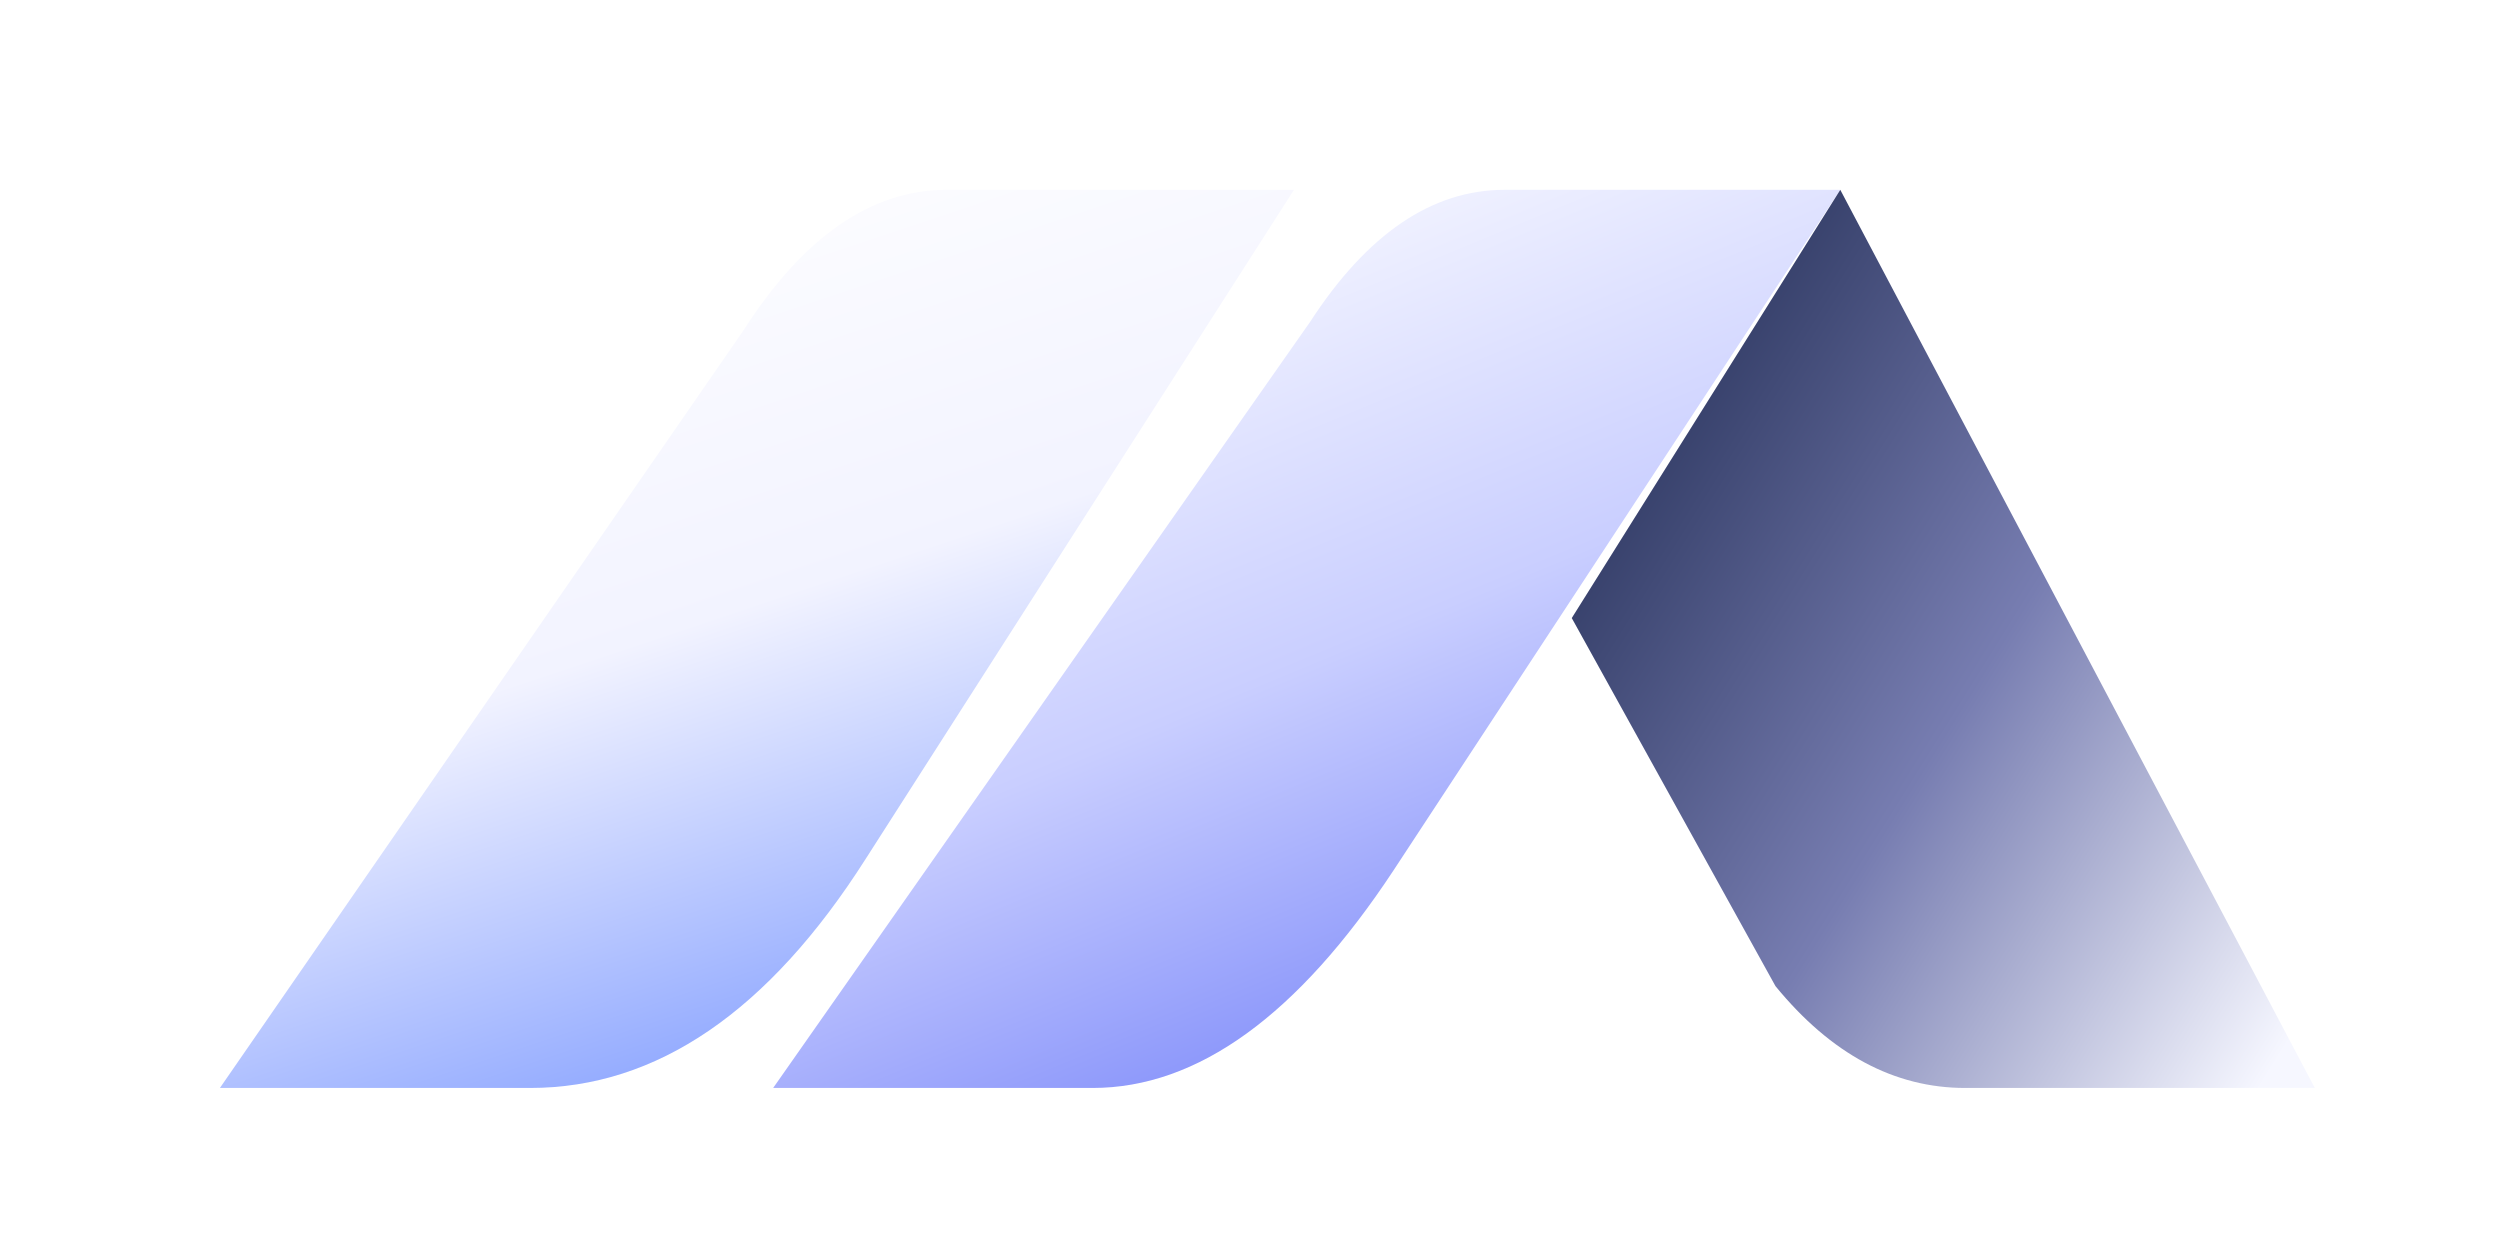
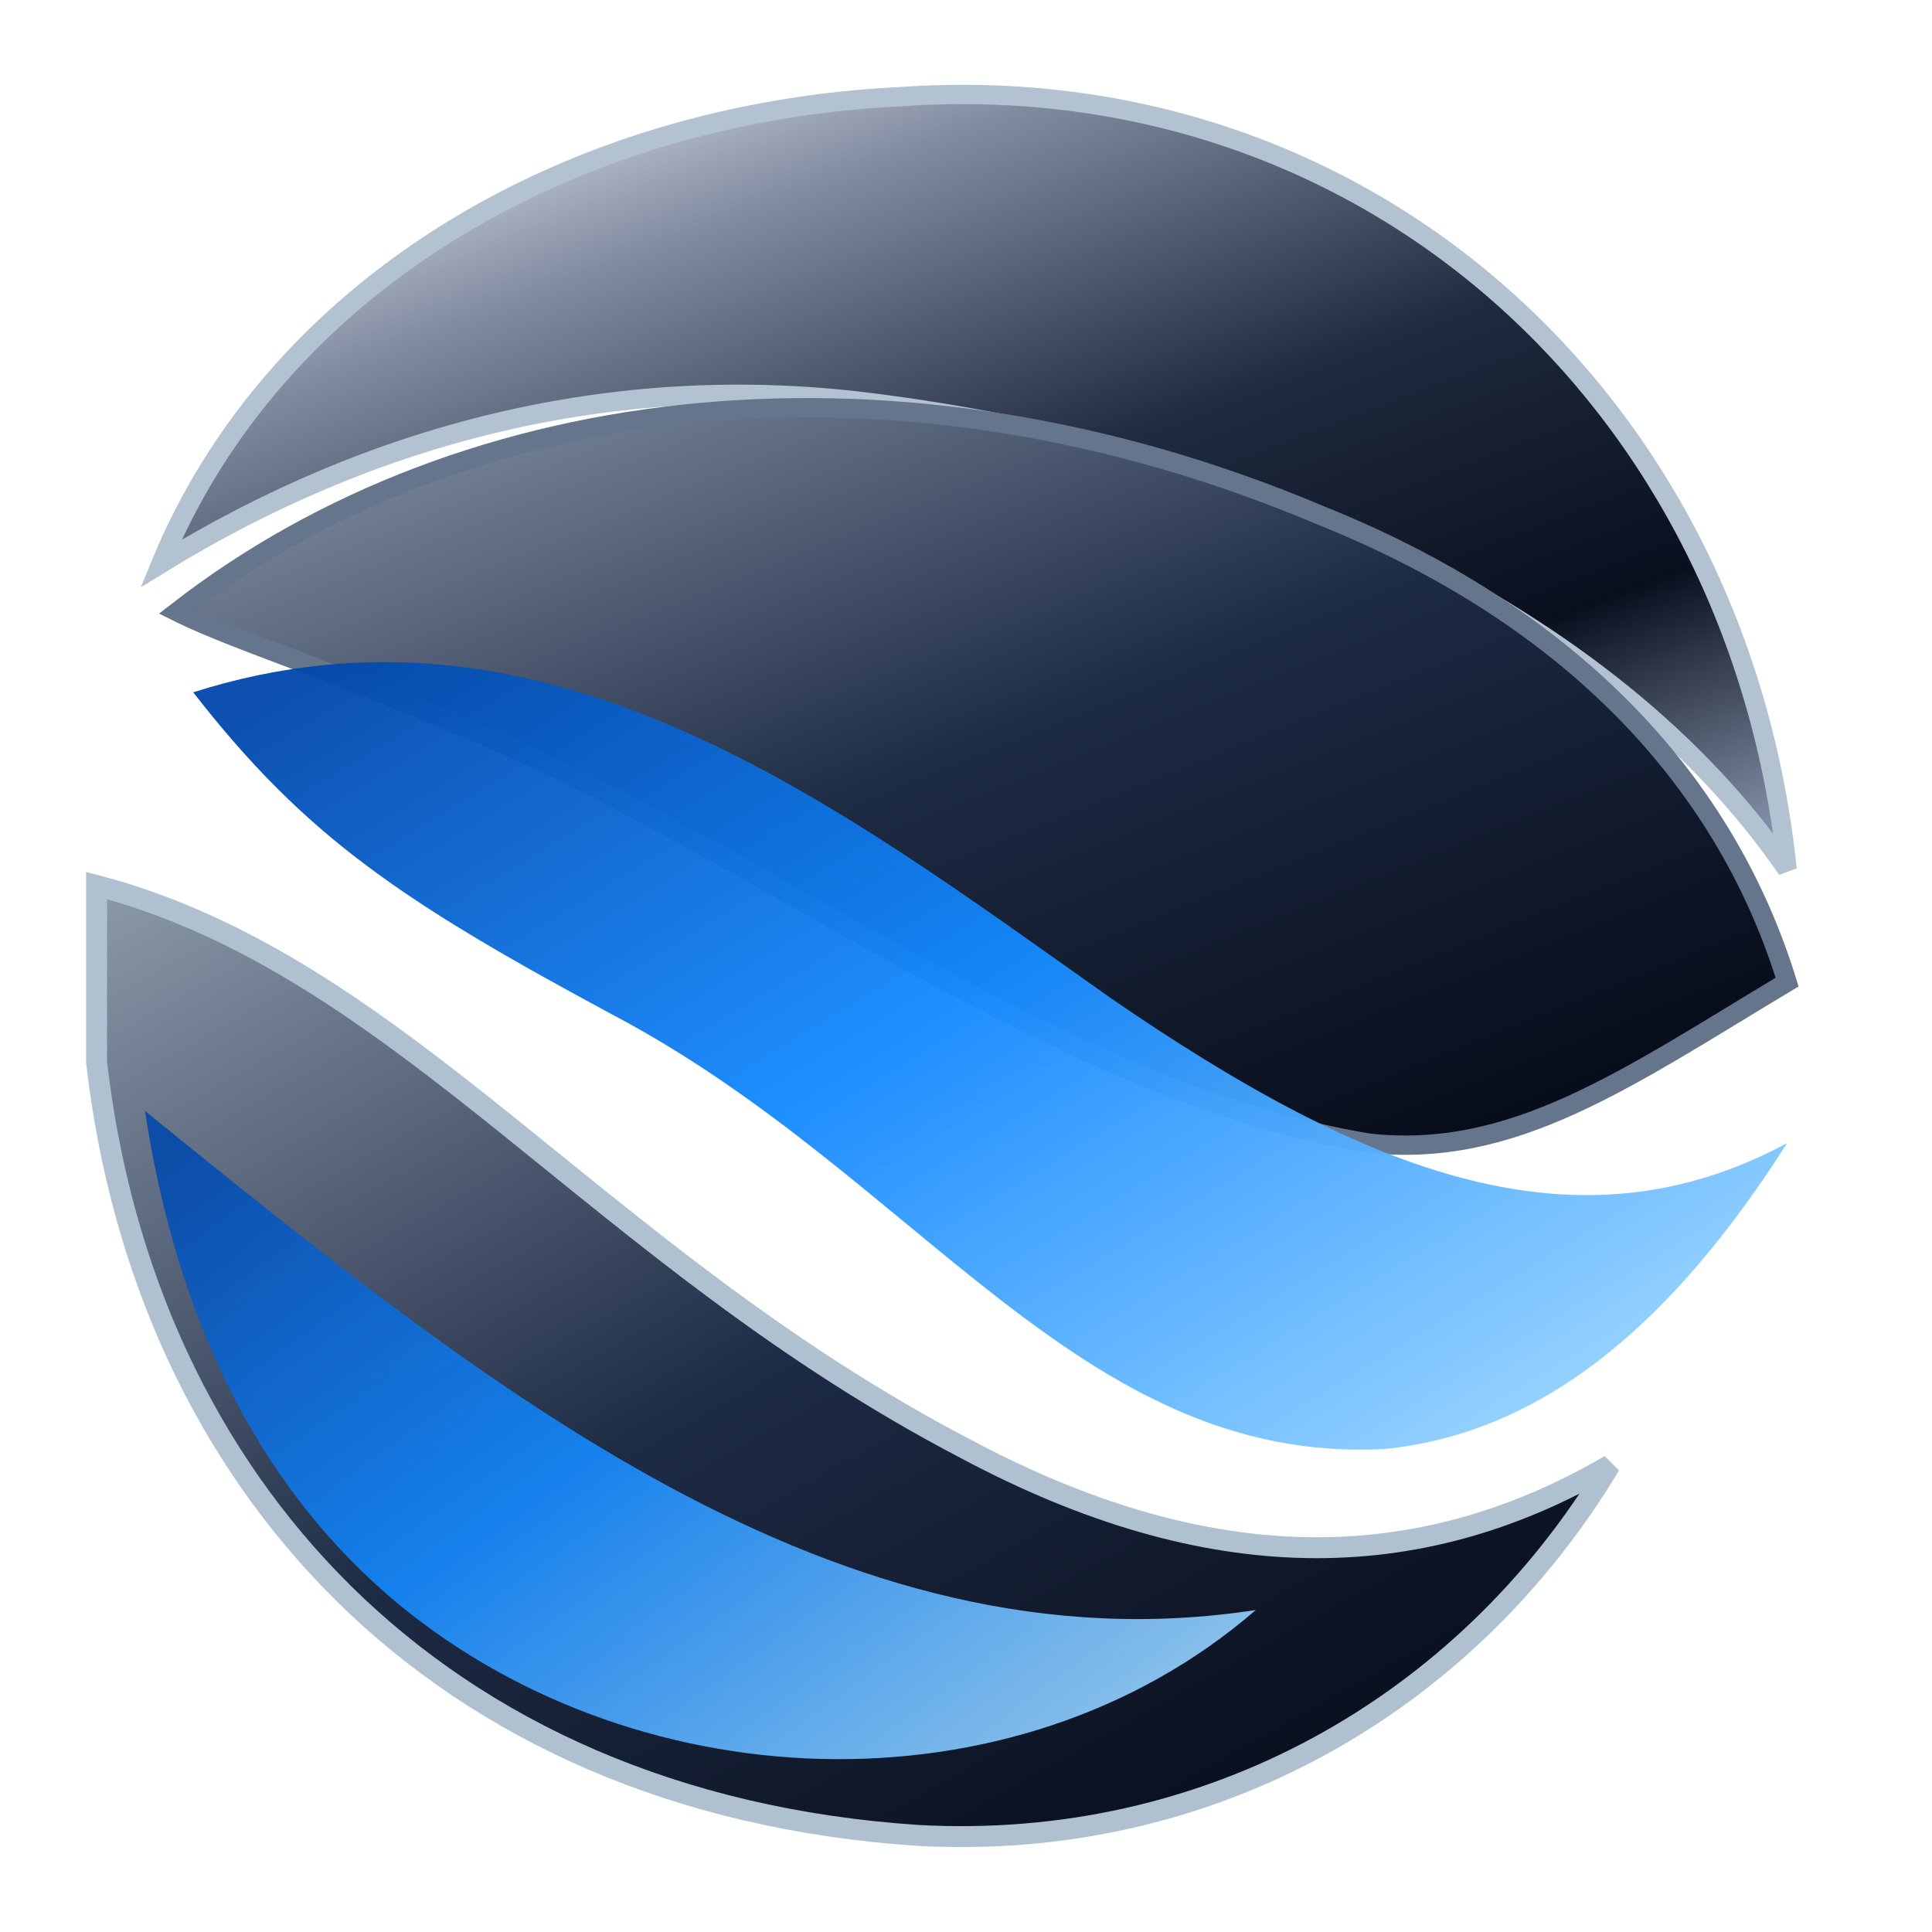
- <svg xmlns="http://www.w3.org/2000/svg" viewBox="0 0 1080 540" role="img" aria-labelledby="title">
+ <svg xmlns="http://www.w3.org/2000/svg" viewBox="0 0 120 120" role="img" aria-label="MACHO segmented sphere symbol">
  <defs>
-     <linearGradient id="first" x1="20%" y1="0%" x2="60%" y2="100%">
-       <stop stop-color="#ffffff" />
-       <stop offset=".5" stop-color="#f2f3ff" />
-       <stop offset="1" stop-color="#819dff" />
+     <linearGradient id="metal" x1=".1" y1="0" x2=".9" y2="1">
+       <stop stop-color="#edf2fa" />
+       <stop offset=".22" stop-color="#828ca1" />
+       <stop offset=".51" stop-color="#202b40" />
+       <stop offset=".78" stop-color="#090f1d" />
+       <stop offset="1" stop-color="#7e8ba2" />
    </linearGradient>
-     <linearGradient id="second" x1="15%" y1="5%" x2="62%" y2="100%">
-       <stop stop-color="#fff" />
-       <stop offset=".55" stop-color="#c9ceff" />
-       <stop offset="1" stop-color="#7a87f9" />
+     <linearGradient id="blue" x1="0" y1=".1" x2="1" y2=".92">
+       <stop stop-color="#0349ac" />
+       <stop offset=".45" stop-color="#158aff" />
+       <stop offset="1" stop-color="#a5dbff" />
    </linearGradient>
-     <linearGradient id="third" x1="0%" y1="15%" x2="100%" y2="90%">
-       <stop stop-color="#202b52" />
-       <stop offset=".54" stop-color="#777db1" />
-       <stop offset="1" stop-color="#f6f7ff" />
+     <linearGradient id="lower" x1=".0" y1="0" x2=".9" y2="1">
+       <stop stop-color="#8e9bac" />
+       <stop offset=".5" stop-color="#1e2b45" />
+       <stop offset="1" stop-color="#040914" />
    </linearGradient>
  </defs>
-   <path fill="url(#first)" d="M95 470 321 143 Q360 82 409 82 H559 L374 371 Q311 470 229 470Z" />
-   <path fill="url(#second)" d="M334 470 566 139 Q603 82 650 82 H795 L602 376 Q540 470 472 470Z" />
-   <path fill="url(#third)" d="M795 82 1000 470 H849 Q803 470 767 426 L679 267Z" />
+   <path d="M56 6C85 4 108 25 111 54c-11-16-33-26-57-29-16-2-31 2-44 10C17 18 35 7 56 6Z" fill="url(#metal)" stroke="#b2c2d1" stroke-width="1.2" />
+   <path d="M11 38c18-14 45-17 71-6 15 6 25 16 29 29-10 6-17 11-26 10-18-3-35-16-52-24-11-5-18-7-22-9Z" fill="url(#lower)" stroke="#65758b" stroke-width="1.2" />
+   <path d="M12 43c22-7 40 7 57 19 16 11 29 16 42 9-7 11-15 18-25 19-19 1-29-17-48-27C25 56 19 52 12 43Z" fill="url(#blue)" opacity=".96" />
+   <path d="M6 55c19 5 31 23 54 35 15 8 28 8 40 1-9 15-25 24-43 23C27 112 9 92 6 66V55Z" fill="url(#lower)" stroke="#afc1d1" stroke-width="1.3" />
+   <path d="M9 69c21 17 43 35 69 31-15 13-39 12-54-1C16 92 11 82 9 69Z" fill="url(#blue)" opacity=".9" />
</svg>
